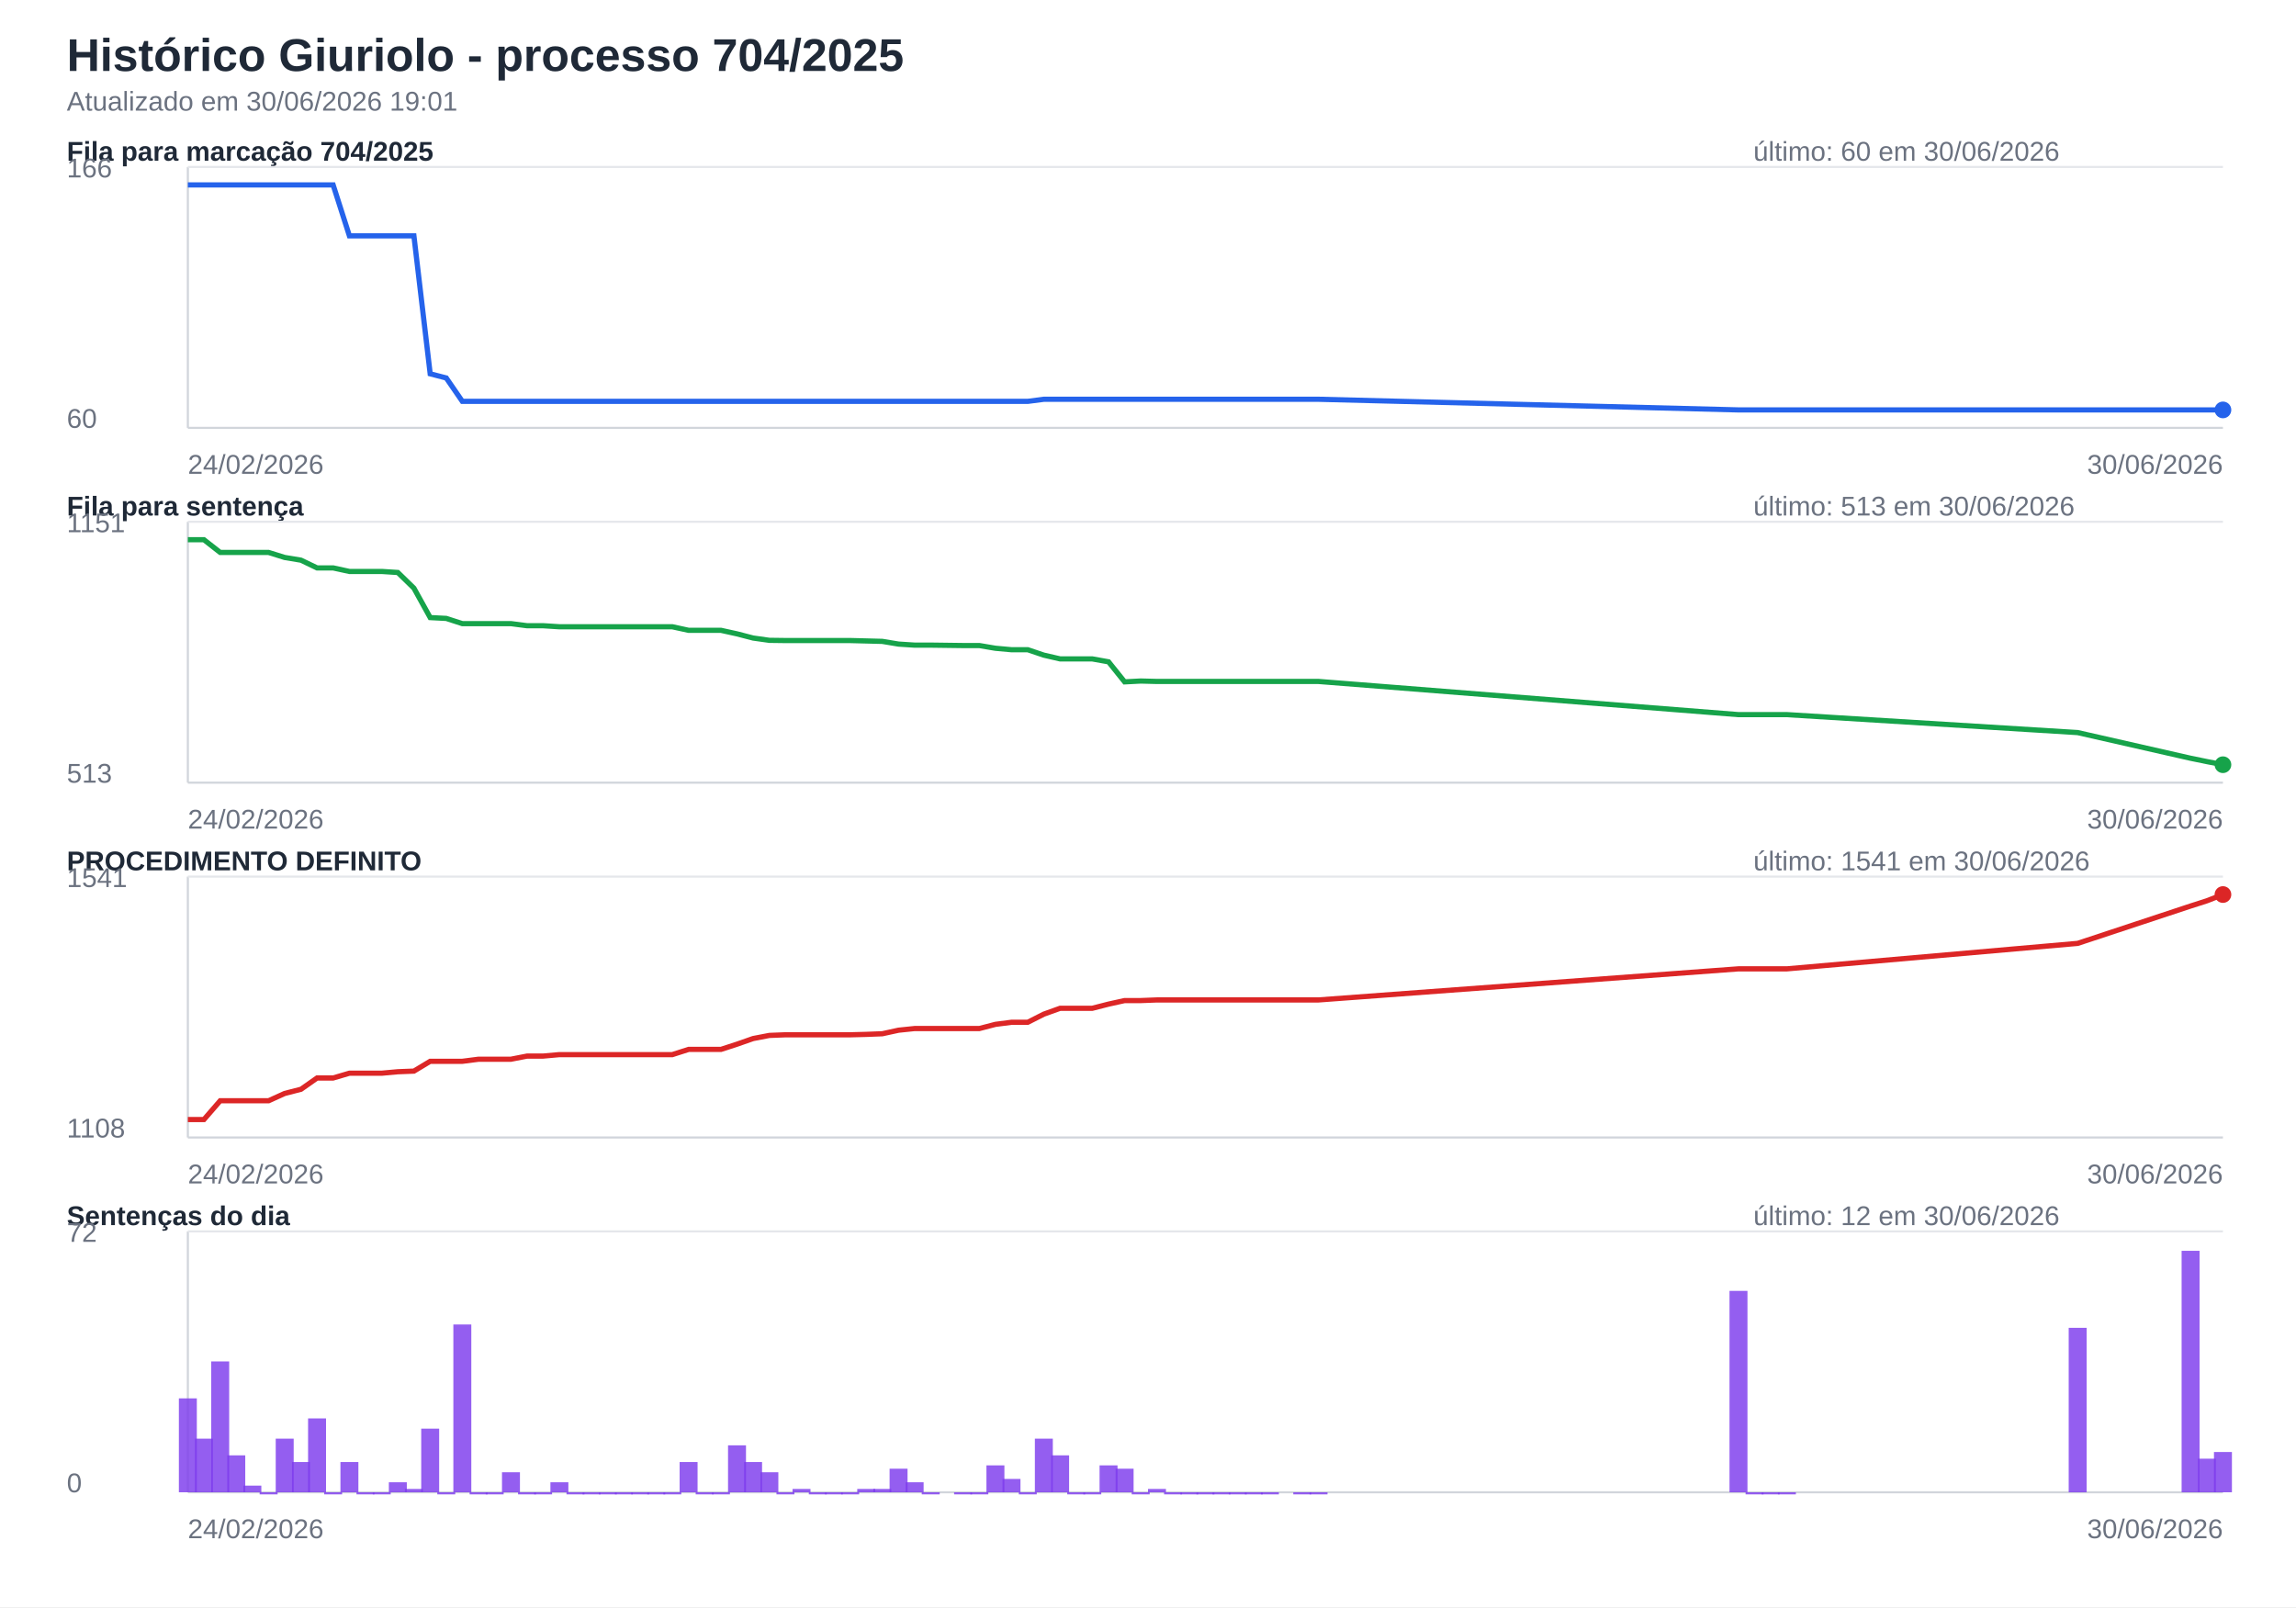
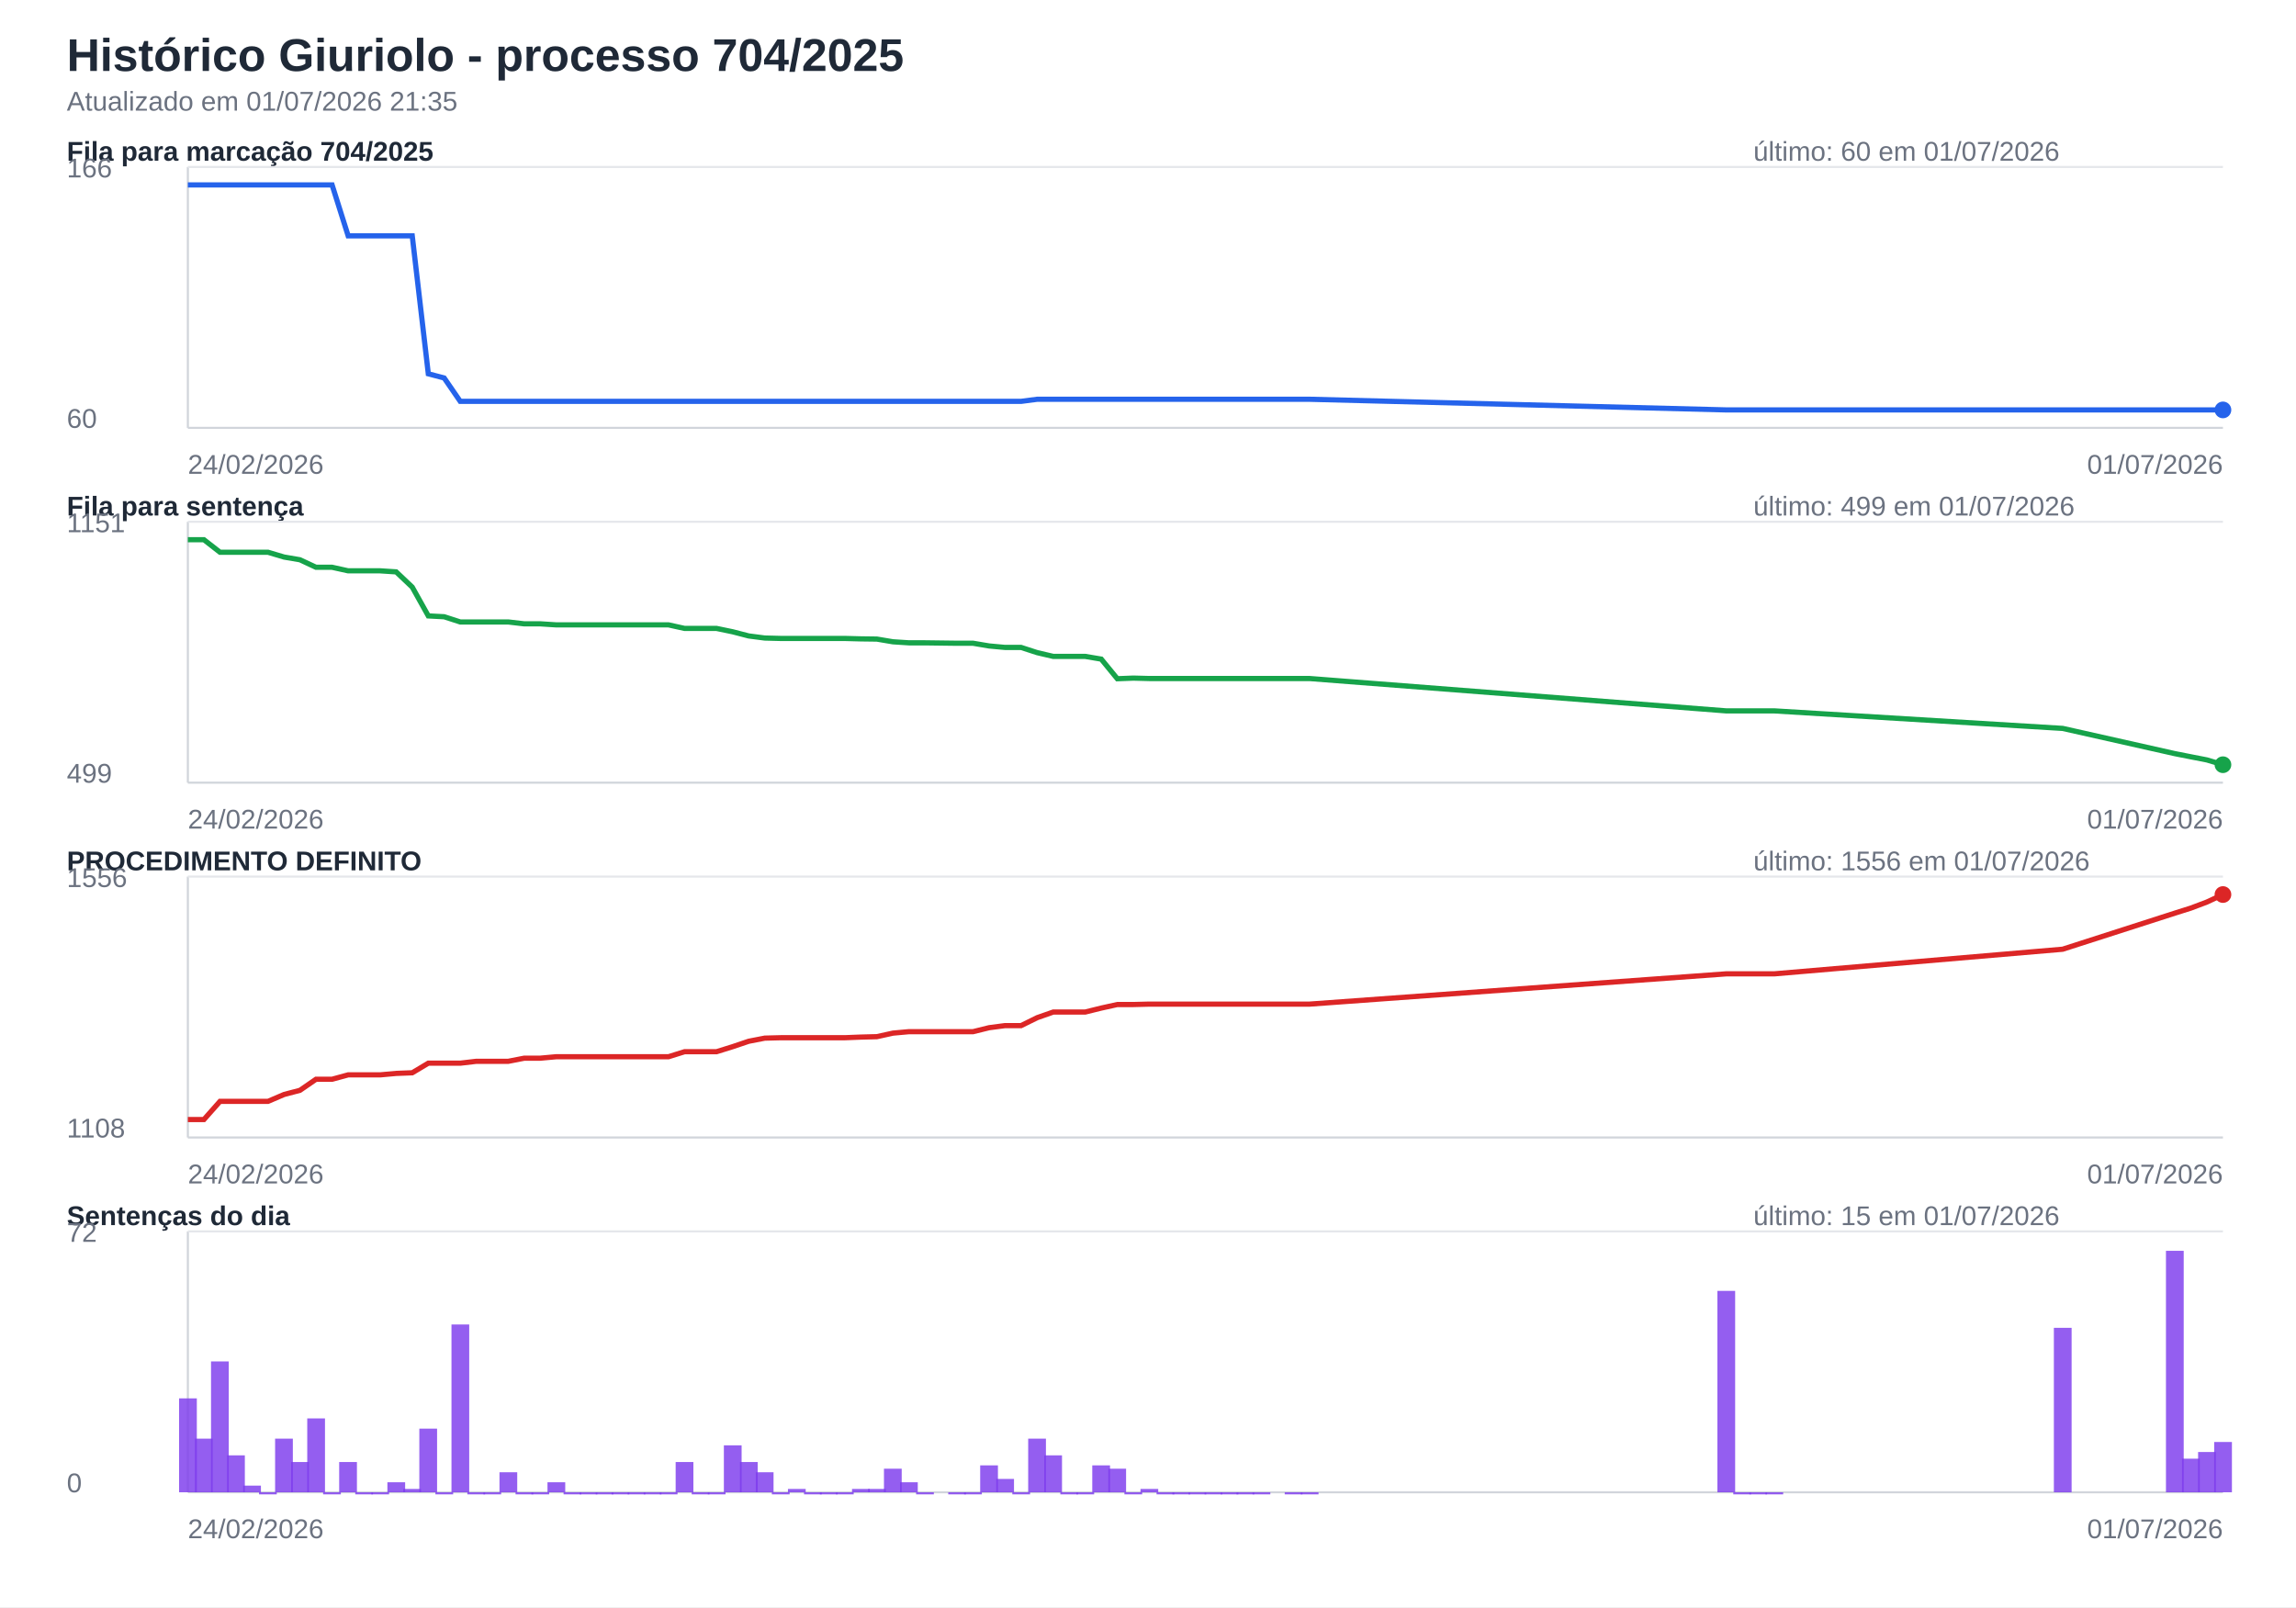
<svg xmlns="http://www.w3.org/2000/svg" width="1100" height="770" viewBox="0 0 1100 770">
  <rect width="100%" height="100%" fill="#ffffff" />
  <style>text{font-family:Segoe UI,Arial,sans-serif;font-size:13px;fill:#1f2937}.titulo{font-size:22px;font-weight:700}.sub{fill:#6b7280}.eixo{stroke:#d1d5db;stroke-width:1}.grade{stroke:#e5e7eb;stroke-width:1}.linha{fill:none;stroke-width:2.5}.barra{opacity:.82}</style>
  <text class="titulo" x="32" y="34">Histórico Giuriolo - processo 704/2025</text>
-   <text class="sub" x="32" y="53">Atualizado em 30/06/2026 19:01</text>
+   <text class="sub" x="32" y="53">Atualizado em 01/07/2026 21:35</text>
  <text x="32" y="77" font-weight="700">Fila para marcação 704/2025</text>
-   <text class="sub" x="840" y="77">último: 60 em 30/06/2026</text>
+   <text class="sub" x="840" y="77">último: 60 em 01/07/2026</text>
  <line class="eixo" x1="90" y1="205" x2="1065" y2="205" />
  <line class="eixo" x1="90" y1="80" x2="90" y2="205" />
  <line class="grade" x1="90" y1="80" x2="1065" y2="80" />
  <text class="sub" x="32" y="85">166</text>
  <text class="sub" x="32" y="205">60</text>
-   <path class="linha" stroke="#2563eb" d="M90.0,88.6 L97.7,88.6 L105.5,88.6 L113.2,88.6 L121.0,88.6 L128.7,88.6 L136.4,88.6 L144.2,88.6 L151.9,88.6 L159.6,88.6 L167.4,113.0 L175.1,113.0 L182.9,113.0 L190.6,113.0 L198.3,113.0 L206.1,179.1 L213.8,181.1 L221.5,192.3 L229.3,192.3 L237.0,192.3 L244.8,192.3 L252.5,192.3 L260.2,192.3 L268.0,192.3 L275.7,192.3 L283.5,192.3 L291.2,192.3 L298.9,192.3 L306.7,192.3 L314.4,192.3 L322.1,192.3 L329.9,192.3 L337.6,192.3 L345.4,192.3 L353.1,192.3 L360.8,192.3 L368.6,192.3 L376.3,192.3 L384.0,192.3 L391.8,192.3 L399.5,192.3 L407.3,192.3 L415.0,192.3 L422.7,192.3 L430.5,192.3 L438.2,192.3 L446.0,192.3 L461.4,192.3 L469.2,192.3 L476.9,192.3 L484.6,192.3 L492.4,192.3 L500.1,191.3 L507.9,191.3 L515.6,191.3 L523.3,191.3 L531.1,191.3 L538.8,191.3 L546.5,191.3 L554.3,191.3 L562.0,191.3 L569.8,191.3 L577.5,191.3 L585.2,191.3 L593.0,191.3 L600.7,191.3 L608.5,191.3 L623.9,191.3 L631.7,191.3 L832.9,196.4 L840.6,196.4 L848.3,196.4 L856.1,196.4 L995.4,196.4 L1049.5,196.4 L1057.3,196.4 L1065.0,196.4" />
+   <path class="linha" stroke="#2563eb" d="M90.0,88.6 L97.7,88.6 L105.4,88.6 L113.0,88.6 L120.7,88.6 L128.4,88.6 L136.1,88.6 L143.7,88.6 L151.4,88.6 L159.1,88.6 L166.8,113.0 L174.4,113.0 L182.1,113.0 L189.8,113.0 L197.5,113.0 L205.2,179.1 L212.8,181.1 L220.5,192.3 L228.2,192.3 L235.9,192.3 L243.5,192.3 L251.2,192.3 L258.9,192.3 L266.6,192.3 L274.3,192.3 L281.9,192.3 L289.6,192.3 L297.3,192.3 L305.0,192.3 L312.6,192.3 L320.3,192.3 L328.0,192.3 L335.7,192.3 L343.3,192.3 L351.0,192.3 L358.7,192.3 L366.4,192.3 L374.1,192.3 L381.7,192.3 L389.4,192.3 L397.1,192.3 L404.8,192.3 L412.4,192.3 L420.1,192.3 L427.8,192.3 L435.5,192.3 L443.1,192.3 L458.5,192.3 L466.2,192.3 L473.9,192.3 L481.5,192.3 L489.2,192.3 L496.9,191.3 L504.6,191.3 L512.2,191.3 L519.9,191.3 L527.6,191.3 L535.3,191.3 L543.0,191.3 L550.6,191.3 L558.3,191.3 L566.0,191.3 L573.7,191.3 L581.3,191.3 L589.0,191.3 L596.7,191.3 L604.4,191.3 L619.7,191.3 L627.4,191.3 L827.0,196.4 L834.7,196.4 L842.4,196.4 L850.0,196.4 L988.2,196.4 L1042.0,196.4 L1049.6,196.4 L1057.3,196.4 L1065.0,196.4" />
  <circle cx="1065.0" cy="196.4" r="4" fill="#2563eb" />
  <text class="sub" x="90" y="227">24/02/2026</text>
-   <text class="sub" text-anchor="end" x="1065" y="227">30/06/2026</text>
+   <text class="sub" text-anchor="end" x="1065" y="227">01/07/2026</text>
  <text x="32" y="247" font-weight="700">Fila para sentença</text>
-   <text class="sub" x="840" y="247">último: 513 em 30/06/2026</text>
+   <text class="sub" x="840" y="247">último: 499 em 01/07/2026</text>
  <line class="eixo" x1="90" y1="375" x2="1065" y2="375" />
  <line class="eixo" x1="90" y1="250" x2="90" y2="375" />
  <line class="grade" x1="90" y1="250" x2="1065" y2="250" />
  <text class="sub" x="32" y="255">1151</text>
-   <text class="sub" x="32" y="375">513</text>
-   <path class="linha" stroke="#16a34a" d="M90.0,258.6 L97.7,258.6 L105.5,264.7 L113.2,264.7 L121.0,264.7 L128.7,264.7 L136.4,267.1 L144.2,268.4 L151.9,272.1 L159.6,272.1 L167.4,273.8 L175.1,273.8 L182.9,273.8 L190.6,274.3 L198.3,281.8 L206.1,295.9 L213.8,296.3 L221.5,298.8 L229.3,298.8 L237.0,298.8 L244.8,298.8 L252.5,299.8 L260.2,299.8 L268.0,300.3 L275.7,300.3 L283.5,300.3 L291.2,300.3 L298.9,300.3 L306.7,300.3 L314.4,300.3 L322.1,300.3 L329.9,302.0 L337.6,302.0 L345.4,302.0 L353.1,303.7 L360.8,305.7 L368.6,306.8 L376.3,306.9 L384.0,306.9 L391.8,306.9 L399.5,306.9 L407.3,306.9 L415.0,307.1 L422.7,307.3 L430.5,308.6 L438.2,309.1 L446.0,309.1 L461.4,309.3 L469.2,309.3 L476.9,310.6 L484.6,311.3 L492.4,311.3 L500.1,313.9 L507.9,315.7 L515.6,315.7 L523.3,315.7 L531.1,317.1 L538.8,326.7 L546.5,326.3 L554.3,326.5 L562.0,326.5 L569.8,326.5 L577.5,326.5 L585.2,326.5 L593.0,326.5 L600.7,326.5 L608.5,326.5 L623.9,326.5 L631.7,326.5 L832.9,342.4 L840.6,342.4 L848.3,342.4 L856.1,342.4 L995.4,351.0 L1049.5,363.3 L1057.3,364.9 L1065.0,366.4" />
+   <text class="sub" x="32" y="375">499</text>
+   <path class="linha" stroke="#16a34a" d="M90.0,258.6 L97.7,258.6 L105.4,264.6 L113.0,264.6 L120.7,264.6 L128.4,264.6 L136.1,266.9 L143.7,268.2 L151.4,271.8 L159.1,271.8 L166.8,273.5 L174.4,273.5 L182.1,273.5 L189.8,274.0 L197.5,281.3 L205.2,295.1 L212.8,295.5 L220.5,298.0 L228.2,298.0 L235.9,298.0 L243.5,298.0 L251.2,298.9 L258.9,298.9 L266.6,299.4 L274.3,299.4 L281.9,299.4 L289.6,299.4 L297.3,299.4 L305.0,299.4 L312.6,299.4 L320.3,299.4 L328.0,301.1 L335.7,301.1 L343.3,301.1 L351.0,302.7 L358.7,304.7 L366.4,305.7 L374.1,305.9 L381.7,305.9 L389.4,305.9 L397.1,305.9 L404.8,305.9 L412.4,306.1 L420.1,306.2 L427.8,307.5 L435.5,308.0 L443.1,308.0 L458.5,308.2 L466.2,308.2 L473.9,309.5 L481.5,310.2 L489.2,310.2 L496.9,312.7 L504.6,314.5 L512.2,314.5 L519.9,314.5 L527.6,315.8 L535.3,325.2 L543.0,324.9 L550.6,325.1 L558.3,325.1 L566.0,325.1 L573.7,325.1 L581.3,325.1 L589.0,325.1 L596.7,325.1 L604.4,325.1 L619.7,325.1 L627.4,325.1 L827.0,340.6 L834.7,340.6 L842.4,340.6 L850.0,340.6 L988.2,349.0 L1042.0,361.1 L1049.6,362.6 L1057.3,364.1 L1065.0,366.4" />
  <circle cx="1065.0" cy="366.4" r="4" fill="#16a34a" />
  <text class="sub" x="90" y="397">24/02/2026</text>
-   <text class="sub" text-anchor="end" x="1065" y="397">30/06/2026</text>
+   <text class="sub" text-anchor="end" x="1065" y="397">01/07/2026</text>
  <text x="32" y="417" font-weight="700">PROCEDIMENTO DEFINITO</text>
-   <text class="sub" x="840" y="417">último: 1541 em 30/06/2026</text>
+   <text class="sub" x="840" y="417">último: 1556 em 01/07/2026</text>
  <line class="eixo" x1="90" y1="545" x2="1065" y2="545" />
  <line class="eixo" x1="90" y1="420" x2="90" y2="545" />
  <line class="grade" x1="90" y1="420" x2="1065" y2="420" />
-   <text class="sub" x="32" y="425">1541</text>
+   <text class="sub" x="32" y="425">1556</text>
  <text class="sub" x="32" y="545">1108</text>
-   <path class="linha" stroke="#dc2626" d="M90.0,536.4 L97.7,536.4 L105.5,527.4 L113.2,527.4 L121.0,527.4 L128.7,527.4 L136.4,523.9 L144.2,521.9 L151.9,516.5 L159.6,516.5 L167.4,514.2 L175.1,514.2 L182.9,514.2 L190.6,513.5 L198.3,513.2 L206.1,508.5 L213.8,508.5 L221.5,508.5 L229.3,507.5 L237.0,507.5 L244.8,507.5 L252.5,506.0 L260.2,506.0 L268.0,505.3 L275.7,505.3 L283.5,505.3 L291.2,505.3 L298.9,505.3 L306.7,505.3 L314.4,505.3 L322.1,505.3 L329.9,502.8 L337.6,502.8 L345.4,502.8 L353.1,500.3 L360.8,497.6 L368.6,496.1 L376.3,495.8 L384.0,495.8 L391.8,495.8 L399.5,495.8 L407.3,495.8 L415.0,495.6 L422.7,495.3 L430.5,493.6 L438.2,492.8 L446.0,492.8 L461.4,492.8 L469.2,492.8 L476.9,490.8 L484.6,489.8 L492.4,489.8 L500.1,485.9 L507.9,483.1 L515.6,483.1 L523.3,483.1 L531.1,481.1 L538.8,479.4 L546.5,479.4 L554.3,479.1 L562.0,479.1 L569.8,479.1 L577.5,479.1 L585.2,479.1 L593.0,479.1 L600.7,479.1 L608.5,479.1 L623.9,479.1 L631.7,479.1 L832.9,464.2 L840.6,464.2 L848.3,464.2 L856.1,464.2 L995.4,452.0 L1049.5,434.1 L1057.3,431.6 L1065.0,428.6" />
+   <path class="linha" stroke="#dc2626" d="M90.0,536.4 L97.7,536.4 L105.4,527.7 L113.0,527.7 L120.7,527.7 L128.4,527.7 L136.1,524.4 L143.7,522.4 L151.4,517.1 L159.1,517.1 L166.8,515.0 L174.4,515.0 L182.1,515.0 L189.8,514.3 L197.5,514.0 L205.2,509.4 L212.8,509.4 L220.5,509.4 L228.2,508.5 L235.9,508.5 L243.5,508.5 L251.2,507.0 L258.9,507.0 L266.6,506.3 L274.3,506.3 L281.9,506.3 L289.6,506.3 L297.3,506.3 L305.0,506.3 L312.6,506.3 L320.3,506.3 L328.0,503.9 L335.7,503.9 L343.3,503.9 L351.0,501.5 L358.7,498.9 L366.4,497.4 L374.1,497.2 L381.7,497.2 L389.4,497.2 L397.1,497.2 L404.8,497.2 L412.4,496.9 L420.1,496.7 L427.8,495.0 L435.5,494.3 L443.1,494.3 L458.5,494.3 L466.2,494.3 L473.9,492.4 L481.5,491.4 L489.2,491.4 L496.9,487.6 L504.6,484.9 L512.2,484.9 L519.9,484.9 L527.6,483.0 L535.3,481.3 L543.0,481.3 L550.6,481.1 L558.3,481.1 L566.0,481.1 L573.7,481.1 L581.3,481.1 L589.0,481.1 L596.7,481.1 L604.4,481.1 L619.7,481.1 L627.4,481.1 L827.0,466.6 L834.7,466.6 L842.4,466.6 L850.0,466.6 L988.2,454.8 L1042.0,437.5 L1049.6,435.1 L1057.3,432.2 L1065.0,428.6" />
  <circle cx="1065.0" cy="428.6" r="4" fill="#dc2626" />
  <text class="sub" x="90" y="567">24/02/2026</text>
-   <text class="sub" text-anchor="end" x="1065" y="567">30/06/2026</text>
+   <text class="sub" text-anchor="end" x="1065" y="567">01/07/2026</text>
  <text x="32" y="587" font-weight="700">Sentenças do dia</text>
-   <text class="sub" x="840" y="587">último: 12 em 30/06/2026</text>
+   <text class="sub" x="840" y="587">último: 15 em 01/07/2026</text>
  <line class="eixo" x1="90" y1="715" x2="1065" y2="715" />
  <line class="eixo" x1="90" y1="590" x2="90" y2="715" />
  <line class="grade" x1="90" y1="590" x2="1065" y2="590" />
  <text class="sub" x="32" y="595">72</text>
  <text class="sub" x="32" y="715">0</text>
-   <rect class="barra" x="85.7" y="670.0" width="8.6" height="45.0" fill="#7c3aed" />
-   <rect class="barra" x="93.4" y="689.3" width="8.6" height="25.7" fill="#7c3aed" />
-   <rect class="barra" x="101.2" y="652.3" width="8.6" height="62.7" fill="#7c3aed" />
-   <rect class="barra" x="108.9" y="697.3" width="8.6" height="17.7" fill="#7c3aed" />
-   <rect class="barra" x="116.6" y="711.8" width="8.6" height="3.2" fill="#7c3aed" />
-   <rect class="barra" x="124.4" y="715.0" width="8.6" height="1.0" fill="#7c3aed" />
-   <rect class="barra" x="132.1" y="689.3" width="8.6" height="25.7" fill="#7c3aed" />
-   <rect class="barra" x="139.9" y="700.5" width="8.6" height="14.5" fill="#7c3aed" />
-   <rect class="barra" x="147.6" y="679.6" width="8.6" height="35.4" fill="#7c3aed" />
-   <rect class="barra" x="155.3" y="715.0" width="8.6" height="1.0" fill="#7c3aed" />
-   <rect class="barra" x="163.1" y="700.5" width="8.6" height="14.5" fill="#7c3aed" />
-   <rect class="barra" x="170.8" y="715.0" width="8.6" height="1.0" fill="#7c3aed" />
-   <rect class="barra" x="178.6" y="715.0" width="8.6" height="1.0" fill="#7c3aed" />
-   <rect class="barra" x="186.3" y="710.2" width="8.6" height="4.8" fill="#7c3aed" />
-   <rect class="barra" x="194.0" y="713.4" width="8.6" height="1.6" fill="#7c3aed" />
-   <rect class="barra" x="201.8" y="684.5" width="8.6" height="30.5" fill="#7c3aed" />
-   <rect class="barra" x="209.5" y="715.0" width="8.6" height="1.0" fill="#7c3aed" />
-   <rect class="barra" x="217.2" y="634.6" width="8.6" height="80.4" fill="#7c3aed" />
-   <rect class="barra" x="225.0" y="715.0" width="8.6" height="1.0" fill="#7c3aed" />
-   <rect class="barra" x="232.7" y="715.0" width="8.6" height="1.0" fill="#7c3aed" />
-   <rect class="barra" x="240.5" y="705.4" width="8.6" height="9.6" fill="#7c3aed" />
-   <rect class="barra" x="248.2" y="715.0" width="8.6" height="1.0" fill="#7c3aed" />
-   <rect class="barra" x="255.9" y="715.0" width="8.6" height="1.0" fill="#7c3aed" />
-   <rect class="barra" x="263.7" y="710.2" width="8.6" height="4.8" fill="#7c3aed" />
-   <rect class="barra" x="271.4" y="715.0" width="8.6" height="1.0" fill="#7c3aed" />
-   <rect class="barra" x="279.1" y="715.0" width="8.6" height="1.0" fill="#7c3aed" />
-   <rect class="barra" x="286.9" y="715.0" width="8.6" height="1.0" fill="#7c3aed" />
-   <rect class="barra" x="294.6" y="715.0" width="8.6" height="1.0" fill="#7c3aed" />
-   <rect class="barra" x="302.4" y="715.0" width="8.6" height="1.0" fill="#7c3aed" />
-   <rect class="barra" x="310.1" y="715.0" width="8.6" height="1.0" fill="#7c3aed" />
-   <rect class="barra" x="317.8" y="715.0" width="8.6" height="1.0" fill="#7c3aed" />
-   <rect class="barra" x="325.6" y="700.5" width="8.6" height="14.5" fill="#7c3aed" />
-   <rect class="barra" x="333.3" y="715.0" width="8.6" height="1.0" fill="#7c3aed" />
-   <rect class="barra" x="341.1" y="715.0" width="8.6" height="1.0" fill="#7c3aed" />
-   <rect class="barra" x="348.8" y="692.5" width="8.6" height="22.5" fill="#7c3aed" />
-   <rect class="barra" x="356.5" y="700.5" width="8.6" height="14.5" fill="#7c3aed" />
-   <rect class="barra" x="364.3" y="705.4" width="8.6" height="9.6" fill="#7c3aed" />
-   <rect class="barra" x="372.0" y="715.0" width="8.6" height="1.0" fill="#7c3aed" />
-   <rect class="barra" x="379.7" y="713.4" width="8.6" height="1.6" fill="#7c3aed" />
-   <rect class="barra" x="387.5" y="715.0" width="8.6" height="1.0" fill="#7c3aed" />
-   <rect class="barra" x="395.2" y="715.0" width="8.6" height="1.0" fill="#7c3aed" />
-   <rect class="barra" x="403.0" y="715.0" width="8.6" height="1.0" fill="#7c3aed" />
-   <rect class="barra" x="410.7" y="713.4" width="8.6" height="1.6" fill="#7c3aed" />
-   <rect class="barra" x="418.4" y="713.4" width="8.6" height="1.6" fill="#7c3aed" />
-   <rect class="barra" x="426.2" y="703.7" width="8.6" height="11.3" fill="#7c3aed" />
-   <rect class="barra" x="433.9" y="710.2" width="8.6" height="4.8" fill="#7c3aed" />
-   <rect class="barra" x="441.6" y="715.0" width="8.6" height="1.0" fill="#7c3aed" />
-   <rect class="barra" x="457.1" y="715.0" width="8.6" height="1.0" fill="#7c3aed" />
-   <rect class="barra" x="464.9" y="715.0" width="8.6" height="1.0" fill="#7c3aed" />
-   <rect class="barra" x="472.6" y="702.1" width="8.6" height="12.9" fill="#7c3aed" />
-   <rect class="barra" x="480.3" y="708.6" width="8.6" height="6.4" fill="#7c3aed" />
-   <rect class="barra" x="488.1" y="715.0" width="8.6" height="1.0" fill="#7c3aed" />
-   <rect class="barra" x="495.8" y="689.3" width="8.6" height="25.7" fill="#7c3aed" />
-   <rect class="barra" x="503.6" y="697.3" width="8.6" height="17.7" fill="#7c3aed" />
-   <rect class="barra" x="511.3" y="715.0" width="8.6" height="1.0" fill="#7c3aed" />
-   <rect class="barra" x="519.0" y="715.0" width="8.6" height="1.0" fill="#7c3aed" />
-   <rect class="barra" x="526.8" y="702.1" width="8.6" height="12.9" fill="#7c3aed" />
-   <rect class="barra" x="534.5" y="703.7" width="8.6" height="11.3" fill="#7c3aed" />
-   <rect class="barra" x="542.2" y="715.0" width="8.6" height="1.0" fill="#7c3aed" />
-   <rect class="barra" x="550.0" y="713.4" width="8.6" height="1.6" fill="#7c3aed" />
-   <rect class="barra" x="557.7" y="715.0" width="8.6" height="1.0" fill="#7c3aed" />
-   <rect class="barra" x="565.5" y="715.0" width="8.6" height="1.0" fill="#7c3aed" />
-   <rect class="barra" x="573.2" y="715.0" width="8.6" height="1.0" fill="#7c3aed" />
-   <rect class="barra" x="580.9" y="715.0" width="8.6" height="1.0" fill="#7c3aed" />
-   <rect class="barra" x="588.7" y="715.0" width="8.6" height="1.0" fill="#7c3aed" />
-   <rect class="barra" x="596.4" y="715.0" width="8.6" height="1.0" fill="#7c3aed" />
-   <rect class="barra" x="604.1" y="715.0" width="8.6" height="1.0" fill="#7c3aed" />
-   <rect class="barra" x="619.6" y="715.0" width="8.6" height="1.0" fill="#7c3aed" />
-   <rect class="barra" x="627.4" y="715.0" width="8.6" height="1.0" fill="#7c3aed" />
-   <rect class="barra" x="828.6" y="618.5" width="8.6" height="96.5" fill="#7c3aed" />
-   <rect class="barra" x="836.3" y="715.0" width="8.6" height="1.0" fill="#7c3aed" />
-   <rect class="barra" x="844.0" y="715.0" width="8.6" height="1.0" fill="#7c3aed" />
-   <rect class="barra" x="851.8" y="715.0" width="8.6" height="1.0" fill="#7c3aed" />
-   <rect class="barra" x="991.1" y="636.2" width="8.6" height="78.8" fill="#7c3aed" />
-   <rect class="barra" x="1045.2" y="599.3" width="8.6" height="115.7" fill="#7c3aed" />
-   <rect class="barra" x="1053.0" y="698.9" width="8.6" height="16.1" fill="#7c3aed" />
-   <rect class="barra" x="1060.7" y="695.7" width="8.6" height="19.3" fill="#7c3aed" />
+   <rect class="barra" x="85.8" y="670.0" width="8.5" height="45.0" fill="#7c3aed" />
+   <rect class="barra" x="93.4" y="689.3" width="8.5" height="25.7" fill="#7c3aed" />
+   <rect class="barra" x="101.1" y="652.3" width="8.5" height="62.7" fill="#7c3aed" />
+   <rect class="barra" x="108.8" y="697.3" width="8.5" height="17.7" fill="#7c3aed" />
+   <rect class="barra" x="116.5" y="711.8" width="8.5" height="3.2" fill="#7c3aed" />
+   <rect class="barra" x="124.1" y="715.0" width="8.5" height="1.0" fill="#7c3aed" />
+   <rect class="barra" x="131.8" y="689.3" width="8.5" height="25.7" fill="#7c3aed" />
+   <rect class="barra" x="139.5" y="700.5" width="8.5" height="14.5" fill="#7c3aed" />
+   <rect class="barra" x="147.2" y="679.6" width="8.5" height="35.4" fill="#7c3aed" />
+   <rect class="barra" x="154.8" y="715.0" width="8.5" height="1.0" fill="#7c3aed" />
+   <rect class="barra" x="162.5" y="700.5" width="8.5" height="14.5" fill="#7c3aed" />
+   <rect class="barra" x="170.2" y="715.0" width="8.5" height="1.0" fill="#7c3aed" />
+   <rect class="barra" x="177.9" y="715.0" width="8.5" height="1.0" fill="#7c3aed" />
+   <rect class="barra" x="185.6" y="710.2" width="8.5" height="4.8" fill="#7c3aed" />
+   <rect class="barra" x="193.2" y="713.4" width="8.5" height="1.6" fill="#7c3aed" />
+   <rect class="barra" x="200.9" y="684.5" width="8.5" height="30.5" fill="#7c3aed" />
+   <rect class="barra" x="208.6" y="715.0" width="8.5" height="1.0" fill="#7c3aed" />
+   <rect class="barra" x="216.3" y="634.6" width="8.5" height="80.4" fill="#7c3aed" />
+   <rect class="barra" x="223.9" y="715.0" width="8.5" height="1.0" fill="#7c3aed" />
+   <rect class="barra" x="231.6" y="715.0" width="8.5" height="1.0" fill="#7c3aed" />
+   <rect class="barra" x="239.3" y="705.4" width="8.5" height="9.6" fill="#7c3aed" />
+   <rect class="barra" x="247.0" y="715.0" width="8.5" height="1.0" fill="#7c3aed" />
+   <rect class="barra" x="254.6" y="715.0" width="8.5" height="1.0" fill="#7c3aed" />
+   <rect class="barra" x="262.3" y="710.2" width="8.5" height="4.8" fill="#7c3aed" />
+   <rect class="barra" x="270.0" y="715.0" width="8.5" height="1.0" fill="#7c3aed" />
+   <rect class="barra" x="277.7" y="715.0" width="8.5" height="1.0" fill="#7c3aed" />
+   <rect class="barra" x="285.4" y="715.0" width="8.5" height="1.0" fill="#7c3aed" />
+   <rect class="barra" x="293.0" y="715.0" width="8.5" height="1.0" fill="#7c3aed" />
+   <rect class="barra" x="300.7" y="715.0" width="8.5" height="1.0" fill="#7c3aed" />
+   <rect class="barra" x="308.4" y="715.0" width="8.5" height="1.0" fill="#7c3aed" />
+   <rect class="barra" x="316.1" y="715.0" width="8.5" height="1.0" fill="#7c3aed" />
+   <rect class="barra" x="323.7" y="700.5" width="8.5" height="14.5" fill="#7c3aed" />
+   <rect class="barra" x="331.4" y="715.0" width="8.5" height="1.0" fill="#7c3aed" />
+   <rect class="barra" x="339.1" y="715.0" width="8.5" height="1.0" fill="#7c3aed" />
+   <rect class="barra" x="346.8" y="692.5" width="8.5" height="22.5" fill="#7c3aed" />
+   <rect class="barra" x="354.5" y="700.5" width="8.5" height="14.5" fill="#7c3aed" />
+   <rect class="barra" x="362.1" y="705.4" width="8.5" height="9.6" fill="#7c3aed" />
+   <rect class="barra" x="369.8" y="715.0" width="8.5" height="1.0" fill="#7c3aed" />
+   <rect class="barra" x="377.5" y="713.4" width="8.5" height="1.6" fill="#7c3aed" />
+   <rect class="barra" x="385.2" y="715.0" width="8.5" height="1.0" fill="#7c3aed" />
+   <rect class="barra" x="392.8" y="715.0" width="8.5" height="1.0" fill="#7c3aed" />
+   <rect class="barra" x="400.5" y="715.0" width="8.5" height="1.0" fill="#7c3aed" />
+   <rect class="barra" x="408.2" y="713.4" width="8.5" height="1.6" fill="#7c3aed" />
+   <rect class="barra" x="415.9" y="713.4" width="8.5" height="1.6" fill="#7c3aed" />
+   <rect class="barra" x="423.5" y="703.7" width="8.5" height="11.3" fill="#7c3aed" />
+   <rect class="barra" x="431.2" y="710.2" width="8.5" height="4.8" fill="#7c3aed" />
+   <rect class="barra" x="438.9" y="715.0" width="8.5" height="1.0" fill="#7c3aed" />
+   <rect class="barra" x="454.3" y="715.0" width="8.5" height="1.0" fill="#7c3aed" />
+   <rect class="barra" x="461.9" y="715.0" width="8.5" height="1.0" fill="#7c3aed" />
+   <rect class="barra" x="469.6" y="702.1" width="8.5" height="12.9" fill="#7c3aed" />
+   <rect class="barra" x="477.3" y="708.6" width="8.5" height="6.4" fill="#7c3aed" />
+   <rect class="barra" x="485.0" y="715.0" width="8.5" height="1.0" fill="#7c3aed" />
+   <rect class="barra" x="492.6" y="689.3" width="8.5" height="25.7" fill="#7c3aed" />
+   <rect class="barra" x="500.3" y="697.3" width="8.5" height="17.7" fill="#7c3aed" />
+   <rect class="barra" x="508.0" y="715.0" width="8.5" height="1.0" fill="#7c3aed" />
+   <rect class="barra" x="515.7" y="715.0" width="8.5" height="1.0" fill="#7c3aed" />
+   <rect class="barra" x="523.3" y="702.1" width="8.5" height="12.9" fill="#7c3aed" />
+   <rect class="barra" x="531.0" y="703.7" width="8.5" height="11.3" fill="#7c3aed" />
+   <rect class="barra" x="538.7" y="715.0" width="8.5" height="1.0" fill="#7c3aed" />
+   <rect class="barra" x="546.4" y="713.4" width="8.5" height="1.6" fill="#7c3aed" />
+   <rect class="barra" x="554.1" y="715.0" width="8.5" height="1.0" fill="#7c3aed" />
+   <rect class="barra" x="561.7" y="715.0" width="8.5" height="1.0" fill="#7c3aed" />
+   <rect class="barra" x="569.4" y="715.0" width="8.5" height="1.0" fill="#7c3aed" />
+   <rect class="barra" x="577.1" y="715.0" width="8.5" height="1.0" fill="#7c3aed" />
+   <rect class="barra" x="584.8" y="715.0" width="8.5" height="1.0" fill="#7c3aed" />
+   <rect class="barra" x="592.4" y="715.0" width="8.5" height="1.0" fill="#7c3aed" />
+   <rect class="barra" x="600.1" y="715.0" width="8.5" height="1.0" fill="#7c3aed" />
+   <rect class="barra" x="615.5" y="715.0" width="8.5" height="1.0" fill="#7c3aed" />
+   <rect class="barra" x="623.2" y="715.0" width="8.5" height="1.0" fill="#7c3aed" />
+   <rect class="barra" x="822.8" y="618.5" width="8.5" height="96.5" fill="#7c3aed" />
+   <rect class="barra" x="830.4" y="715.0" width="8.5" height="1.0" fill="#7c3aed" />
+   <rect class="barra" x="838.1" y="715.0" width="8.5" height="1.0" fill="#7c3aed" />
+   <rect class="barra" x="845.8" y="715.0" width="8.5" height="1.0" fill="#7c3aed" />
+   <rect class="barra" x="984.0" y="636.2" width="8.5" height="78.8" fill="#7c3aed" />
+   <rect class="barra" x="1037.7" y="599.3" width="8.5" height="115.7" fill="#7c3aed" />
+   <rect class="barra" x="1045.4" y="698.9" width="8.5" height="16.1" fill="#7c3aed" />
+   <rect class="barra" x="1053.1" y="695.7" width="8.5" height="19.3" fill="#7c3aed" />
+   <rect class="barra" x="1060.8" y="690.9" width="8.5" height="24.1" fill="#7c3aed" />
  <text class="sub" x="90" y="737">24/02/2026</text>
-   <text class="sub" text-anchor="end" x="1065" y="737">30/06/2026</text>
+   <text class="sub" text-anchor="end" x="1065" y="737">01/07/2026</text>
</svg>
